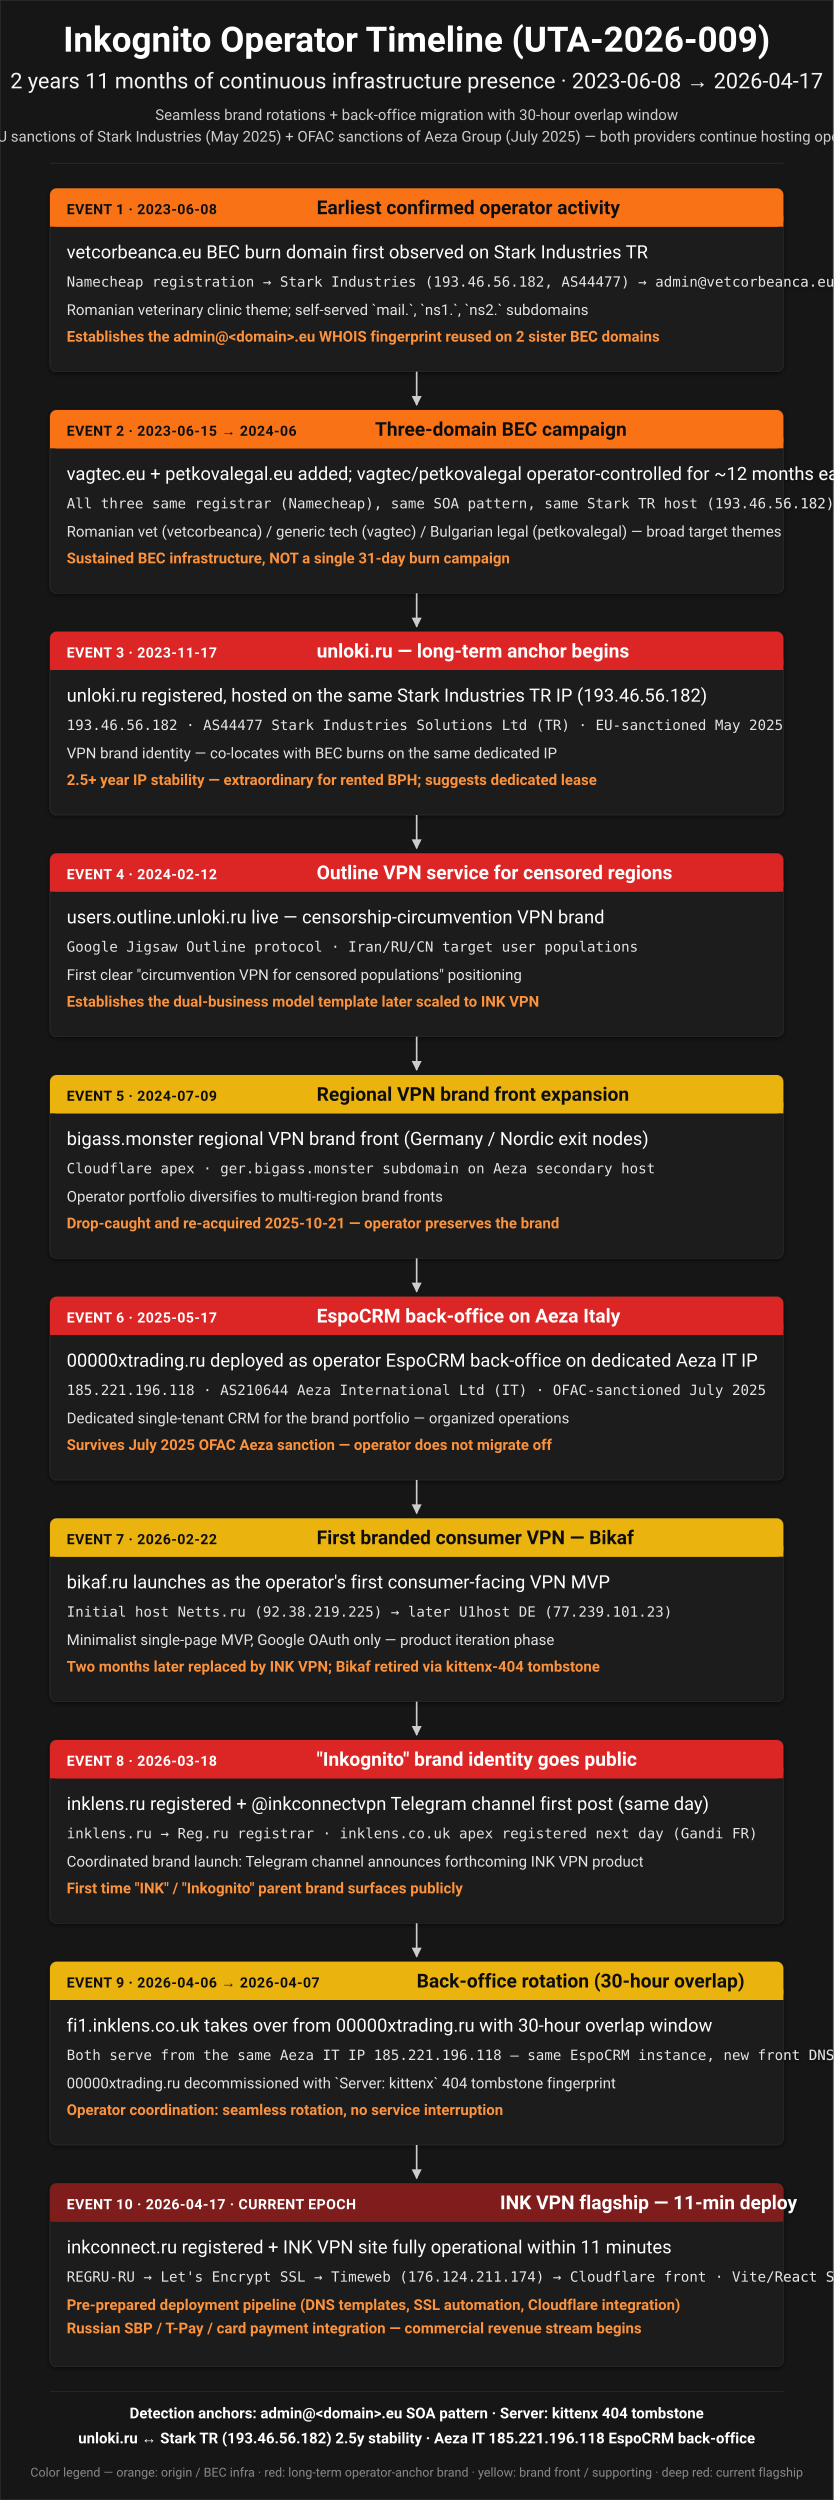
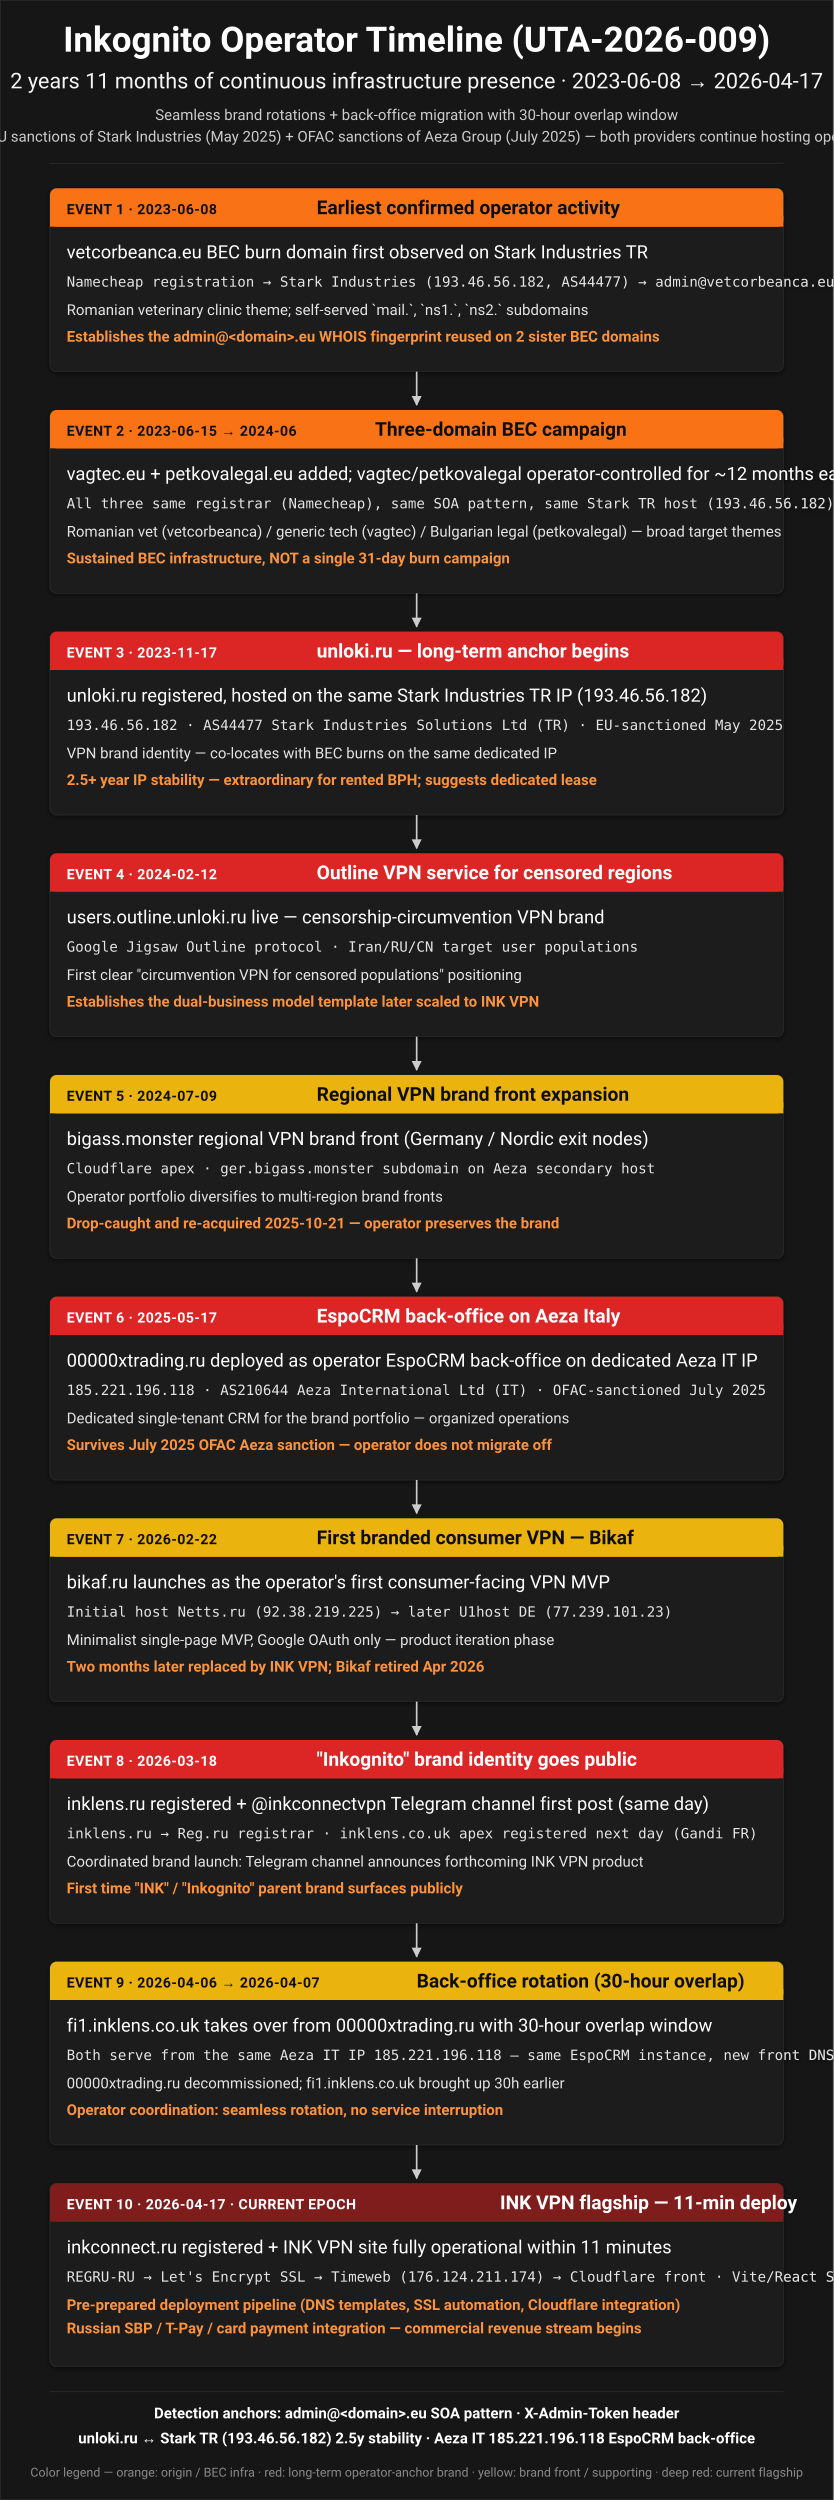
<svg xmlns="http://www.w3.org/2000/svg" viewBox="0 0 1000 3000" font-family="-apple-system, BlinkMacSystemFont, 'Segoe UI', Roboto, 'Helvetica Neue', Arial, sans-serif">
  <defs>
    <marker id="arrow" viewBox="0 0 10 10" refX="9" refY="5" markerWidth="6" markerHeight="6" orient="auto">
      <path d="M 0 0 L 10 5 L 0 10 z" fill="#cccccc" />
    </marker>
    <filter id="cardShadow" x="-2%" y="-2%" width="104%" height="108%">
      <feDropShadow dx="0" dy="2" stdDeviation="3" flood-color="#000" flood-opacity="0.55" />
    </filter>
  </defs>
  <rect width="1000" height="3000" fill="#161616" />
  <rect x="0.5" y="0.5" width="999" height="2999" fill="none" stroke="#2a2a2a" stroke-width="1" />
  <text x="500" y="62" text-anchor="middle" font-size="42" font-weight="700" fill="#ffffff">Inkognito Operator Timeline (UTA-2026-009)</text>
  <text x="500" y="106" text-anchor="middle" font-size="26" fill="#f5f5f5">2 years 11 months of continuous infrastructure presence  ·  2023-06-08 → 2026-04-17</text>
  <text x="500" y="144" text-anchor="middle" font-size="18" fill="#cccccc">Seamless brand rotations + back-office migration with 30-hour overlap window</text>
  <text x="500" y="170" text-anchor="middle" font-size="18" fill="#cccccc">Survives EU sanctions of Stark Industries (May 2025) + OFAC sanctions of Aeza Group (July 2025) — both providers continue hosting operator infra</text>
  <line x1="60" y1="196" x2="940" y2="196" stroke="#2a2a2a" stroke-width="1" />
  <g filter="url(#cardShadow)">
    <rect x="60" y="226" width="880" height="220" rx="8" fill="#1a1a1a" stroke="#2a2a2a" stroke-width="1" />
    <rect x="60" y="226" width="880" height="46" rx="8" fill="#f97316" />
    <rect x="60" y="259" width="880" height="13" fill="#f97316" />
    <text x="80" y="257" font-size="17" font-weight="700" fill="#111111" letter-spacing="0.5">EVENT 1  ·  2023-06-08</text>
    <text x="380" y="257" font-size="23" font-weight="600" fill="#111111">Earliest confirmed operator activity</text>
    <text x="80" y="310" font-size="22" fill="#ffffff">vetcorbeanca.eu BEC burn domain first observed on Stark Industries TR</text>
    <text x="80" y="344" font-size="17" fill="#e5e5e5" font-family="ui-monospace, 'Cascadia Mono', Menlo, monospace">Namecheap registration  →  Stark Industries (193.46.56.182, AS44477)  →  admin@vetcorbeanca.eu SOA pattern</text>
    <text x="80" y="378" font-size="18" fill="#e5e5e5">Romanian veterinary clinic theme; self-served `mail.`, `ns1.`, `ns2.` subdomains</text>
    <text x="80" y="410" font-size="18" fill="#fb923c" font-weight="600">Establishes the admin@&lt;domain&gt;.eu WHOIS fingerprint reused on 2 sister BEC domains</text>
  </g>
  <line x1="500" y1="446" x2="500" y2="486" stroke="#cccccc" stroke-width="2" marker-end="url(#arrow)" />
  <g filter="url(#cardShadow)">
    <rect x="60" y="492" width="880" height="220" rx="8" fill="#1a1a1a" stroke="#2a2a2a" stroke-width="1" />
    <rect x="60" y="492" width="880" height="46" rx="8" fill="#f97316" />
    <rect x="60" y="525" width="880" height="13" fill="#f97316" />
    <text x="80" y="523" font-size="17" font-weight="700" fill="#111111" letter-spacing="0.5">EVENT 2  ·  2023-06-15 → 2024-06</text>
    <text x="450" y="523" font-size="23" font-weight="600" fill="#111111">Three-domain BEC campaign</text>
    <text x="80" y="576" font-size="22" fill="#ffffff">vagtec.eu + petkovalegal.eu added; vagtec/petkovalegal operator-controlled for ~12 months each</text>
    <text x="80" y="610" font-size="17" fill="#e5e5e5" font-family="ui-monospace, 'Cascadia Mono', Menlo, monospace">All three same registrar (Namecheap), same SOA pattern, same Stark TR host (193.46.56.182)</text>
    <text x="80" y="644" font-size="18" fill="#e5e5e5">Romanian vet (vetcorbeanca) / generic tech (vagtec) / Bulgarian legal (petkovalegal) — broad target themes</text>
    <text x="80" y="676" font-size="18" fill="#fb923c" font-weight="600">Sustained BEC infrastructure, NOT a single 31-day burn campaign</text>
  </g>
  <line x1="500" y1="712" x2="500" y2="752" stroke="#cccccc" stroke-width="2" marker-end="url(#arrow)" />
  <g filter="url(#cardShadow)">
    <rect x="60" y="758" width="880" height="220" rx="8" fill="#1a1a1a" stroke="#2a2a2a" stroke-width="1" />
    <rect x="60" y="758" width="880" height="46" rx="8" fill="#dc2626" />
    <rect x="60" y="791" width="880" height="13" fill="#dc2626" />
    <text x="80" y="789" font-size="17" font-weight="700" fill="#ffffff" letter-spacing="0.5">EVENT 3  ·  2023-11-17</text>
    <text x="380" y="789" font-size="23" font-weight="600" fill="#ffffff">unloki.ru — long-term anchor begins</text>
    <text x="80" y="842" font-size="22" fill="#ffffff">unloki.ru registered, hosted on the same Stark Industries TR IP (193.46.56.182)</text>
    <text x="80" y="876" font-size="17" fill="#e5e5e5" font-family="ui-monospace, 'Cascadia Mono', Menlo, monospace">193.46.56.182  ·  AS44477 Stark Industries Solutions Ltd (TR)  ·  EU-sanctioned May 2025</text>
    <text x="80" y="910" font-size="18" fill="#e5e5e5">VPN brand identity — co-locates with BEC burns on the same dedicated IP</text>
    <text x="80" y="942" font-size="18" fill="#fb923c" font-weight="600">2.5+ year IP stability — extraordinary for rented BPH; suggests dedicated lease</text>
  </g>
  <line x1="500" y1="978" x2="500" y2="1018" stroke="#cccccc" stroke-width="2" marker-end="url(#arrow)" />
  <g filter="url(#cardShadow)">
    <rect x="60" y="1024" width="880" height="220" rx="8" fill="#1a1a1a" stroke="#2a2a2a" stroke-width="1" />
    <rect x="60" y="1024" width="880" height="46" rx="8" fill="#dc2626" />
    <rect x="60" y="1057" width="880" height="13" fill="#dc2626" />
    <text x="80" y="1055" font-size="17" font-weight="700" fill="#ffffff" letter-spacing="0.5">EVENT 4  ·  2024-02-12</text>
    <text x="380" y="1055" font-size="23" font-weight="600" fill="#ffffff">Outline VPN service for censored regions</text>
    <text x="80" y="1108" font-size="22" fill="#ffffff">users.outline.unloki.ru live — censorship-circumvention VPN brand</text>
    <text x="80" y="1142" font-size="17" fill="#e5e5e5" font-family="ui-monospace, 'Cascadia Mono', Menlo, monospace">Google Jigsaw Outline protocol  ·  Iran/RU/CN target user populations</text>
    <text x="80" y="1176" font-size="18" fill="#e5e5e5">First clear "circumvention VPN for censored populations" positioning</text>
    <text x="80" y="1208" font-size="18" fill="#fb923c" font-weight="600">Establishes the dual-business model template later scaled to INK VPN</text>
  </g>
  <line x1="500" y1="1244" x2="500" y2="1284" stroke="#cccccc" stroke-width="2" marker-end="url(#arrow)" />
  <g filter="url(#cardShadow)">
    <rect x="60" y="1290" width="880" height="220" rx="8" fill="#1a1a1a" stroke="#2a2a2a" stroke-width="1" />
    <rect x="60" y="1290" width="880" height="46" rx="8" fill="#eab308" />
    <rect x="60" y="1323" width="880" height="13" fill="#eab308" />
    <text x="80" y="1321" font-size="17" font-weight="700" fill="#111111" letter-spacing="0.5">EVENT 5  ·  2024-07-09</text>
    <text x="380" y="1321" font-size="23" font-weight="600" fill="#111111">Regional VPN brand front expansion</text>
    <text x="80" y="1374" font-size="22" fill="#ffffff">bigass.monster regional VPN brand front (Germany / Nordic exit nodes)</text>
    <text x="80" y="1408" font-size="17" fill="#e5e5e5" font-family="ui-monospace, 'Cascadia Mono', Menlo, monospace">Cloudflare apex  ·  ger.bigass.monster subdomain on Aeza secondary host</text>
    <text x="80" y="1442" font-size="18" fill="#e5e5e5">Operator portfolio diversifies to multi-region brand fronts</text>
    <text x="80" y="1474" font-size="18" fill="#fb923c" font-weight="600">Drop-caught and re-acquired 2025-10-21 — operator preserves the brand</text>
  </g>
  <line x1="500" y1="1510" x2="500" y2="1550" stroke="#cccccc" stroke-width="2" marker-end="url(#arrow)" />
  <g filter="url(#cardShadow)">
    <rect x="60" y="1556" width="880" height="220" rx="8" fill="#1a1a1a" stroke="#2a2a2a" stroke-width="1" />
    <rect x="60" y="1556" width="880" height="46" rx="8" fill="#dc2626" />
    <rect x="60" y="1589" width="880" height="13" fill="#dc2626" />
    <text x="80" y="1587" font-size="17" font-weight="700" fill="#ffffff" letter-spacing="0.5">EVENT 6  ·  2025-05-17</text>
    <text x="380" y="1587" font-size="23" font-weight="600" fill="#ffffff">EspoCRM back-office on Aeza Italy</text>
    <text x="80" y="1640" font-size="22" fill="#ffffff">00000xtrading.ru deployed as operator EspoCRM back-office on dedicated Aeza IT IP</text>
    <text x="80" y="1674" font-size="17" fill="#e5e5e5" font-family="ui-monospace, 'Cascadia Mono', Menlo, monospace">185.221.196.118  ·  AS210644 Aeza International Ltd (IT)  ·  OFAC-sanctioned July 2025</text>
    <text x="80" y="1708" font-size="18" fill="#e5e5e5">Dedicated single-tenant CRM for the brand portfolio — organized operations</text>
    <text x="80" y="1740" font-size="18" fill="#fb923c" font-weight="600">Survives July 2025 OFAC Aeza sanction — operator does not migrate off</text>
  </g>
  <line x1="500" y1="1776" x2="500" y2="1816" stroke="#cccccc" stroke-width="2" marker-end="url(#arrow)" />
  <g filter="url(#cardShadow)">
    <rect x="60" y="1822" width="880" height="220" rx="8" fill="#1a1a1a" stroke="#2a2a2a" stroke-width="1" />
    <rect x="60" y="1822" width="880" height="46" rx="8" fill="#eab308" />
    <rect x="60" y="1855" width="880" height="13" fill="#eab308" />
    <text x="80" y="1853" font-size="17" font-weight="700" fill="#111111" letter-spacing="0.5">EVENT 7  ·  2026-02-22</text>
    <text x="380" y="1853" font-size="23" font-weight="600" fill="#111111">First branded consumer VPN — Bikaf</text>
    <text x="80" y="1906" font-size="22" fill="#ffffff">bikaf.ru launches as the operator's first consumer-facing VPN MVP</text>
    <text x="80" y="1940" font-size="17" fill="#e5e5e5" font-family="ui-monospace, 'Cascadia Mono', Menlo, monospace">Initial host Netts.ru (92.38.219.225)  →  later U1host DE (77.239.101.23)</text>
    <text x="80" y="1974" font-size="18" fill="#e5e5e5">Minimalist single-page MVP, Google OAuth only — product iteration phase</text>
-     <text x="80" y="2006" font-size="18" fill="#fb923c" font-weight="600">Two months later replaced by INK VPN; Bikaf retired via kittenx-404 tombstone</text>
+     <text x="80" y="2006" font-size="18" fill="#fb923c" font-weight="600">Two months later replaced by INK VPN; Bikaf retired Apr 2026</text>
  </g>
  <line x1="500" y1="2042" x2="500" y2="2082" stroke="#cccccc" stroke-width="2" marker-end="url(#arrow)" />
  <g filter="url(#cardShadow)">
    <rect x="60" y="2088" width="880" height="220" rx="8" fill="#1a1a1a" stroke="#2a2a2a" stroke-width="1" />
    <rect x="60" y="2088" width="880" height="46" rx="8" fill="#dc2626" />
    <rect x="60" y="2121" width="880" height="13" fill="#dc2626" />
    <text x="80" y="2119" font-size="17" font-weight="700" fill="#ffffff" letter-spacing="0.5">EVENT 8  ·  2026-03-18</text>
    <text x="380" y="2119" font-size="23" font-weight="600" fill="#ffffff">"Inkognito" brand identity goes public</text>
    <text x="80" y="2172" font-size="22" fill="#ffffff">inklens.ru registered + @inkconnectvpn Telegram channel first post (same day)</text>
    <text x="80" y="2206" font-size="17" fill="#e5e5e5" font-family="ui-monospace, 'Cascadia Mono', Menlo, monospace">inklens.ru → Reg.ru registrar  ·  inklens.co.uk apex registered next day (Gandi FR)</text>
    <text x="80" y="2240" font-size="18" fill="#e5e5e5">Coordinated brand launch: Telegram channel announces forthcoming INK VPN product</text>
    <text x="80" y="2272" font-size="18" fill="#fb923c" font-weight="600">First time "INK" / "Inkognito" parent brand surfaces publicly</text>
  </g>
  <line x1="500" y1="2308" x2="500" y2="2348" stroke="#cccccc" stroke-width="2" marker-end="url(#arrow)" />
  <g filter="url(#cardShadow)">
    <rect x="60" y="2354" width="880" height="220" rx="8" fill="#1a1a1a" stroke="#2a2a2a" stroke-width="1" />
    <rect x="60" y="2354" width="880" height="46" rx="8" fill="#eab308" />
    <rect x="60" y="2387" width="880" height="13" fill="#eab308" />
    <text x="80" y="2385" font-size="17" font-weight="700" fill="#111111" letter-spacing="0.5">EVENT 9  ·  2026-04-06 → 2026-04-07</text>
    <text x="500" y="2385" font-size="23" font-weight="600" fill="#111111">Back-office rotation (30-hour overlap)</text>
    <text x="80" y="2438" font-size="22" fill="#ffffff">fi1.inklens.co.uk takes over from 00000xtrading.ru with 30-hour overlap window</text>
    <text x="80" y="2472" font-size="17" fill="#e5e5e5" font-family="ui-monospace, 'Cascadia Mono', Menlo, monospace">Both serve from the same Aeza IT IP 185.221.196.118 — same EspoCRM instance, new front DNS</text>
-     <text x="80" y="2506" font-size="18" fill="#e5e5e5">00000xtrading.ru decommissioned with `Server: kittenx` 404 tombstone fingerprint</text>
+     <text x="80" y="2506" font-size="18" fill="#e5e5e5">00000xtrading.ru decommissioned; fi1.inklens.co.uk brought up 30h earlier</text>
    <text x="80" y="2538" font-size="18" fill="#fb923c" font-weight="600">Operator coordination: seamless rotation, no service interruption</text>
  </g>
  <line x1="500" y1="2574" x2="500" y2="2614" stroke="#cccccc" stroke-width="2" marker-end="url(#arrow)" />
  <g filter="url(#cardShadow)">
    <rect x="60" y="2620" width="880" height="220" rx="8" fill="#1a1a1a" stroke="#2a2a2a" stroke-width="1" />
    <rect x="60" y="2620" width="880" height="46" rx="8" fill="#7f1d1d" />
    <rect x="60" y="2653" width="880" height="13" fill="#7f1d1d" />
    <text x="80" y="2651" font-size="17" font-weight="700" fill="#ffffff" letter-spacing="0.5">EVENT 10  ·  2026-04-17  ·  CURRENT EPOCH</text>
    <text x="600" y="2651" font-size="23" font-weight="600" fill="#ffffff">INK VPN flagship — 11-min deploy</text>
    <text x="80" y="2704" font-size="22" fill="#ffffff">inkconnect.ru registered + INK VPN site fully operational within 11 minutes</text>
    <text x="80" y="2738" font-size="17" fill="#e5e5e5" font-family="ui-monospace, 'Cascadia Mono', Menlo, monospace">REGRU-RU  →  Let's Encrypt SSL  →  Timeweb (176.124.211.174)  →  Cloudflare front  ·  Vite/React SPA live</text>
    <text x="80" y="2772" font-size="18" fill="#fb923c" font-weight="600">Pre-prepared deployment pipeline (DNS templates, SSL automation, Cloudflare integration)</text>
    <text x="80" y="2800" font-size="18" fill="#fb923c" font-weight="600">Russian SBP / T-Pay / card payment integration — commercial revenue stream begins</text>
  </g>
  <line x1="60" y1="2870" x2="940" y2="2870" stroke="#2a2a2a" stroke-width="1" />
-   <text x="500" y="2902" text-anchor="middle" font-size="18" font-weight="600" fill="#ffffff">Detection anchors:  admin@&lt;domain&gt;.eu SOA pattern  ·  Server: kittenx 404 tombstone</text>
+   <text x="500" y="2902" text-anchor="middle" font-size="18" font-weight="600" fill="#ffffff">Detection anchors:  admin@&lt;domain&gt;.eu SOA pattern  ·  X-Admin-Token header</text>
  <text x="500" y="2932" text-anchor="middle" font-size="18" font-weight="600" fill="#ffffff">unloki.ru ↔ Stark TR (193.46.56.182) 2.5y stability  ·  Aeza IT 185.221.196.118 EspoCRM back-office</text>
  <text x="500" y="2972" text-anchor="middle" font-size="15" fill="#888888">Color legend  —  orange: origin / BEC infra · red: long-term operator-anchor brand · yellow: brand front / supporting · deep red: current flagship</text>
</svg>
